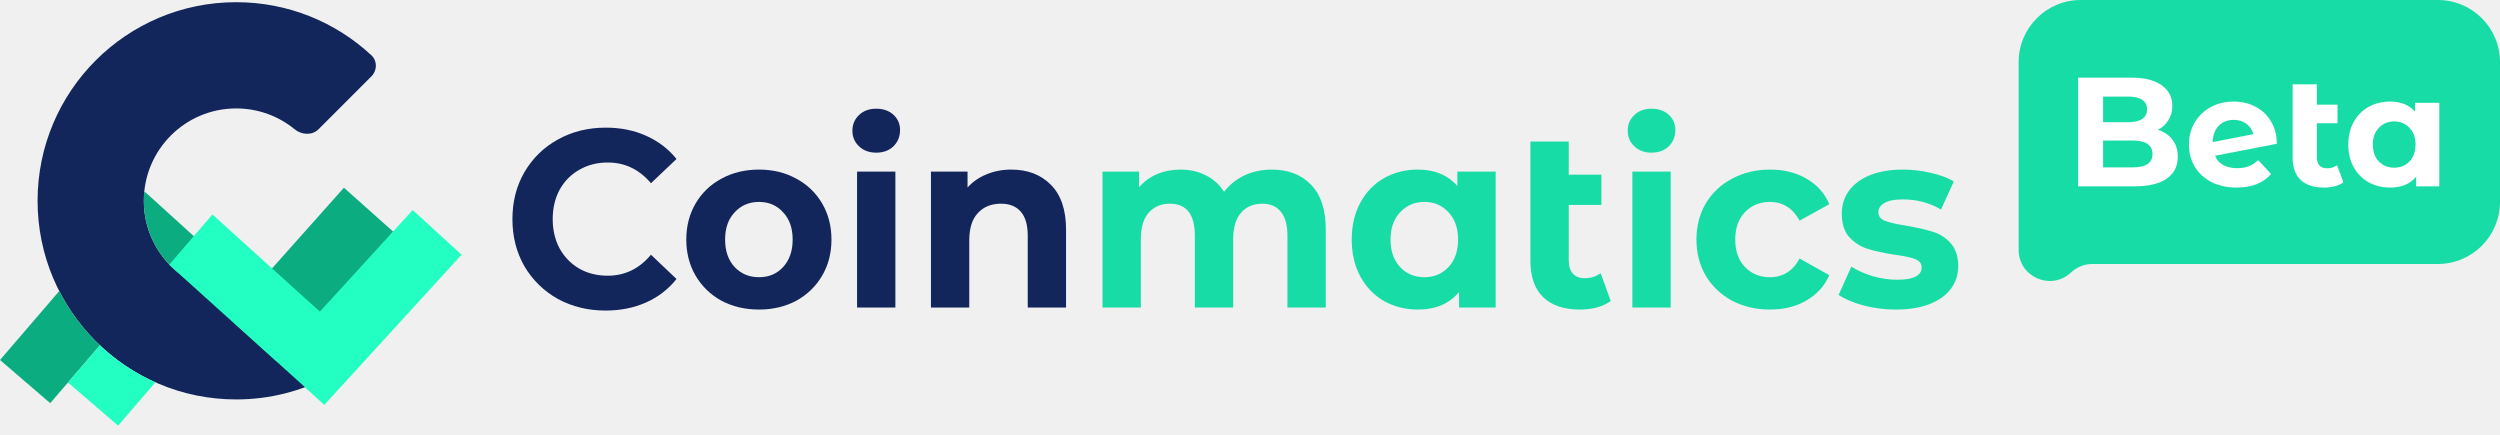
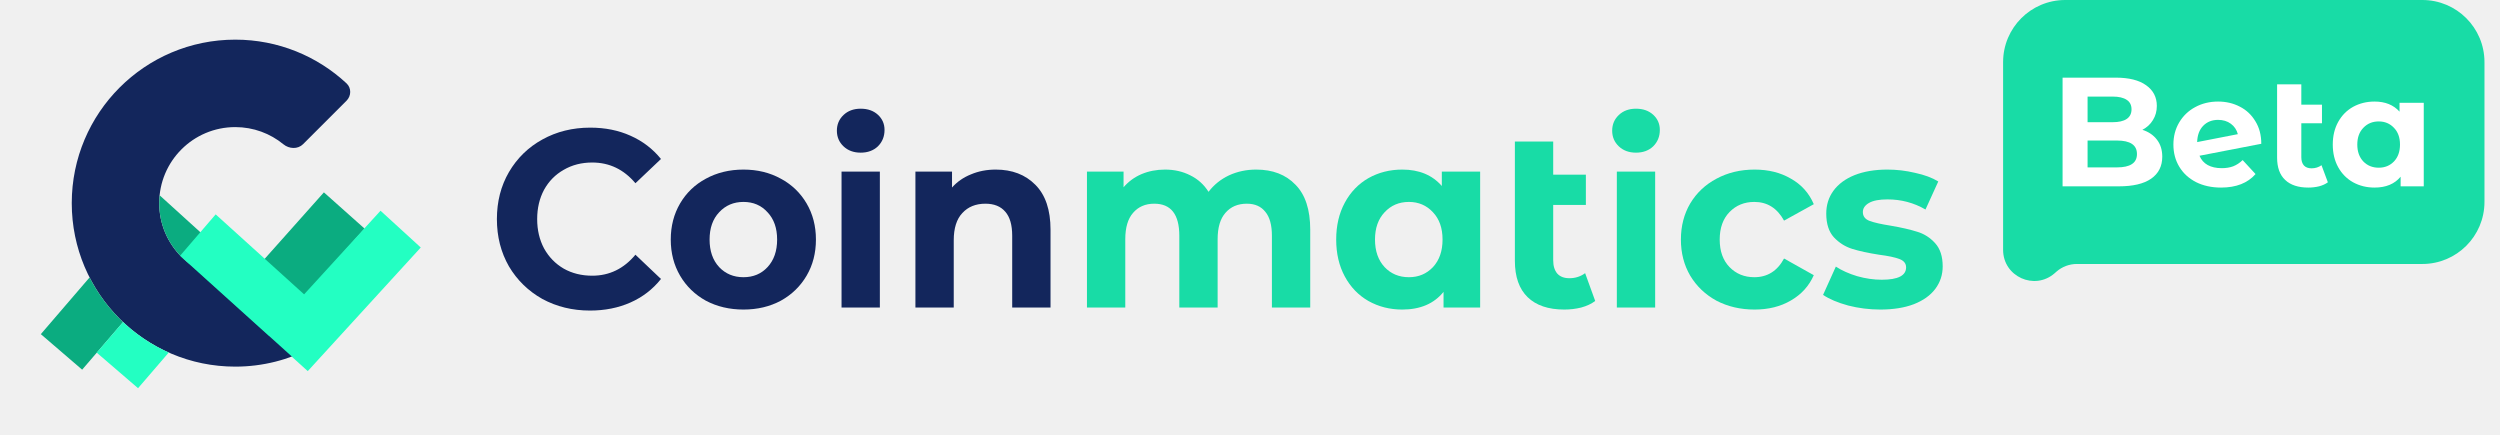
<svg xmlns="http://www.w3.org/2000/svg" width="161" height="28" viewBox="0 0 161 28" fill="none">
-   <path d="M25.676 20.291C23.361 23.577 19.537 25.724 15.212 25.724C8.147 25.724 2.42 19.997 2.42 12.932C2.42 5.868 8.147 0.141 15.212 0.141C18.574 0.141 21.634 1.438 23.917 3.56C24.311 3.926 24.296 4.541 23.916 4.921L20.519 8.319C20.106 8.732 19.43 8.697 18.978 8.327C17.952 7.487 16.641 6.983 15.212 6.983C11.926 6.983 9.262 9.647 9.262 12.932C9.262 16.218 11.926 18.882 15.212 18.882C17.152 18.882 18.875 17.953 19.961 16.516L25.676 20.291Z" fill="#13265C" />
-   <path d="M17.853 23.32L25.331 14.926L22.148 12.089L16.29 18.664L9.321 12.342L9.287 12.381C9.271 12.562 9.262 12.746 9.262 12.932C9.262 14.52 9.884 15.963 10.898 17.03L10.898 17.048L11.052 17.186C11.167 17.299 11.287 17.407 11.411 17.51L17.853 23.32Z" fill="#0BAC80" />
-   <path d="M3.814 18.746C4.485 20.057 5.374 21.238 6.435 22.238L3.233 25.963L0 23.183L3.814 18.746Z" fill="#0BAC80" />
-   <path d="M11.411 17.51L19.643 24.936C19.639 24.937 19.634 24.939 19.63 24.941L20.885 26.076L29.726 16.404L26.578 13.527L20.599 20.069L13.68 13.812L10.898 17.046L10.898 17.048L11.052 17.186C11.167 17.299 11.287 17.407 11.411 17.51Z" fill="#23FFC2" />
-   <path d="M6.433 22.237L4.373 24.631L7.606 27.412L10.007 24.621C8.681 24.03 7.475 23.22 6.433 22.237Z" fill="#23FFC2" />
-   <path d="M38.995 20C37.867 20 36.844 19.75 35.926 19.252C35.02 18.742 34.302 18.042 33.775 17.153C33.258 16.252 33 15.238 33 14.11C33 12.982 33.258 11.973 33.775 11.084C34.302 10.184 35.02 9.484 35.926 8.985C36.844 8.475 37.872 8.22 39.011 8.22C39.971 8.22 40.836 8.394 41.605 8.741C42.386 9.088 43.04 9.587 43.567 10.238L41.922 11.8C41.173 10.91 40.245 10.466 39.138 10.466C38.452 10.466 37.84 10.623 37.303 10.937C36.765 11.241 36.343 11.67 36.037 12.223C35.742 12.776 35.594 13.405 35.594 14.11C35.594 14.815 35.742 15.444 36.037 15.998C36.343 16.551 36.765 16.985 37.303 17.299C37.84 17.603 38.452 17.755 39.138 17.755C40.245 17.755 41.173 17.305 41.922 16.404L43.567 17.966C43.04 18.628 42.386 19.132 41.605 19.479C40.825 19.826 39.955 20 38.995 20Z" fill="#13265C" />
-   <path d="M48.88 19.935C47.983 19.935 47.176 19.745 46.459 19.366C45.753 18.975 45.199 18.438 44.798 17.755C44.398 17.071 44.197 16.296 44.197 15.428C44.197 14.56 44.398 13.785 44.798 13.101C45.199 12.418 45.753 11.886 46.459 11.507C47.176 11.116 47.983 10.921 48.88 10.921C49.776 10.921 50.577 11.116 51.284 11.507C51.99 11.886 52.544 12.418 52.945 13.101C53.346 13.785 53.546 14.56 53.546 15.428C53.546 16.296 53.346 17.071 52.945 17.755C52.544 18.438 51.99 18.975 51.284 19.366C50.577 19.745 49.776 19.935 48.88 19.935ZM48.88 17.852C49.512 17.852 50.029 17.635 50.43 17.201C50.841 16.757 51.047 16.166 51.047 15.428C51.047 14.69 50.841 14.105 50.43 13.671C50.029 13.226 49.512 13.004 48.88 13.004C48.247 13.004 47.725 13.226 47.313 13.671C46.902 14.105 46.697 14.69 46.697 15.428C46.697 16.166 46.902 16.757 47.313 17.201C47.725 17.635 48.247 17.852 48.88 17.852Z" fill="#13265C" />
-   <path d="M55.195 11.051H57.663V19.805H55.195V11.051ZM56.429 9.831C55.976 9.831 55.607 9.695 55.322 9.424C55.037 9.153 54.895 8.817 54.895 8.416C54.895 8.014 55.037 7.678 55.322 7.407C55.607 7.136 55.976 7 56.429 7C56.883 7 57.252 7.13 57.537 7.39C57.821 7.651 57.964 7.976 57.964 8.367C57.964 8.79 57.821 9.142 57.537 9.424C57.252 9.695 56.883 9.831 56.429 9.831Z" fill="#13265C" />
-   <path d="M65.126 10.921C66.181 10.921 67.03 11.247 67.673 11.897C68.327 12.548 68.654 13.514 68.654 14.793V19.805H66.186V15.184C66.186 14.49 66.038 13.975 65.743 13.638C65.448 13.291 65.021 13.118 64.462 13.118C63.84 13.118 63.344 13.318 62.975 13.72C62.606 14.11 62.421 14.696 62.421 15.477V19.805H59.953V11.051H62.31V12.076C62.637 11.708 63.043 11.425 63.528 11.23C64.013 11.024 64.546 10.921 65.126 10.921Z" fill="#13265C" />
-   <path d="M81.899 10.921C82.964 10.921 83.808 11.247 84.43 11.897C85.063 12.537 85.379 13.503 85.379 14.793V19.805H82.911V15.184C82.911 14.49 82.769 13.975 82.484 13.638C82.21 13.291 81.815 13.118 81.298 13.118C80.718 13.118 80.259 13.313 79.922 13.703C79.584 14.083 79.415 14.652 79.415 15.412V19.805H76.948V15.184C76.948 13.806 76.41 13.118 75.334 13.118C74.765 13.118 74.311 13.313 73.974 13.703C73.636 14.083 73.468 14.652 73.468 15.412V19.805H71V11.051H73.357V12.06C73.673 11.691 74.058 11.409 74.512 11.214C74.976 11.019 75.482 10.921 76.03 10.921C76.631 10.921 77.174 11.046 77.66 11.295C78.145 11.534 78.535 11.886 78.83 12.353C79.178 11.897 79.616 11.545 80.143 11.295C80.681 11.046 81.266 10.921 81.899 10.921Z" fill="#18DCA6" />
-   <path d="M96.321 11.051V19.805H93.964V18.796C93.352 19.555 92.466 19.935 91.306 19.935C90.505 19.935 89.777 19.75 89.123 19.382C88.48 19.013 87.974 18.487 87.605 17.803C87.236 17.12 87.051 16.328 87.051 15.428C87.051 14.528 87.236 13.736 87.605 13.053C87.974 12.369 88.48 11.843 89.123 11.474C89.777 11.105 90.505 10.921 91.306 10.921C92.392 10.921 93.241 11.274 93.853 11.979V11.051H96.321ZM91.733 17.852C92.356 17.852 92.872 17.635 93.284 17.201C93.695 16.757 93.9 16.166 93.9 15.428C93.9 14.69 93.695 14.105 93.284 13.671C92.872 13.226 92.356 13.004 91.733 13.004C91.101 13.004 90.579 13.226 90.167 13.671C89.756 14.105 89.55 14.69 89.55 15.428C89.55 16.166 89.756 16.757 90.167 17.201C90.579 17.635 91.101 17.852 91.733 17.852Z" fill="#18DCA6" />
-   <path d="M103.731 19.382C103.488 19.566 103.188 19.707 102.829 19.805C102.481 19.892 102.117 19.935 101.737 19.935C100.715 19.935 99.929 19.669 99.38 19.138C98.832 18.606 98.558 17.825 98.558 16.795V9.115H101.026V11.247H103.13V13.199H101.026V16.762C101.026 17.131 101.115 17.418 101.295 17.625C101.474 17.82 101.732 17.917 102.07 17.917C102.449 17.917 102.787 17.809 103.082 17.592L103.731 19.382Z" fill="#18DCA6" />
-   <path d="M105.124 11.051H107.592V19.805H105.124V11.051ZM106.358 9.831C105.905 9.831 105.536 9.695 105.251 9.424C104.966 9.153 104.824 8.817 104.824 8.416C104.824 8.014 104.966 7.678 105.251 7.407C105.536 7.136 105.905 7 106.358 7C106.812 7 107.181 7.13 107.466 7.39C107.75 7.651 107.893 7.976 107.893 8.367C107.893 8.79 107.75 9.142 107.466 9.424C107.181 9.695 106.812 9.831 106.358 9.831Z" fill="#18DCA6" />
-   <path d="M113.995 19.935C113.088 19.935 112.271 19.745 111.543 19.366C110.826 18.975 110.262 18.438 109.851 17.755C109.45 17.071 109.25 16.296 109.25 15.428C109.25 14.56 109.45 13.785 109.851 13.101C110.262 12.418 110.826 11.886 111.543 11.507C112.271 11.116 113.088 10.921 113.995 10.921C114.892 10.921 115.672 11.116 116.336 11.507C117.011 11.886 117.502 12.434 117.808 13.15L115.893 14.208C115.451 13.405 114.813 13.004 113.979 13.004C113.336 13.004 112.804 13.221 112.382 13.655C111.96 14.088 111.749 14.68 111.749 15.428C111.749 16.177 111.96 16.768 112.382 17.201C112.804 17.635 113.336 17.852 113.979 17.852C114.823 17.852 115.461 17.451 115.893 16.648L117.808 17.722C117.502 18.416 117.011 18.959 116.336 19.349C115.672 19.74 114.892 19.935 113.995 19.935Z" fill="#18DCA6" />
-   <path d="M122.092 19.935C121.385 19.935 120.694 19.848 120.019 19.675C119.344 19.49 118.807 19.262 118.406 18.991L119.228 17.169C119.608 17.418 120.067 17.625 120.605 17.787C121.142 17.939 121.67 18.015 122.186 18.015C123.23 18.015 123.753 17.749 123.753 17.218C123.753 16.968 123.61 16.789 123.325 16.681C123.041 16.572 122.603 16.48 122.012 16.404C121.316 16.296 120.742 16.171 120.288 16.03C119.835 15.889 119.439 15.64 119.102 15.282C118.775 14.924 118.611 14.414 118.611 13.752C118.611 13.199 118.764 12.711 119.07 12.288C119.387 11.854 119.84 11.518 120.431 11.279C121.032 11.04 121.738 10.921 122.55 10.921C123.151 10.921 123.747 10.992 124.338 11.133C124.939 11.263 125.435 11.447 125.825 11.686L125.002 13.492C124.253 13.058 123.436 12.841 122.55 12.841C122.023 12.841 121.628 12.917 121.364 13.069C121.1 13.221 120.968 13.416 120.968 13.655C120.968 13.926 121.111 14.116 121.396 14.224C121.68 14.332 122.134 14.435 122.756 14.533C123.452 14.652 124.021 14.783 124.464 14.924C124.907 15.054 125.292 15.298 125.619 15.656C125.946 16.014 126.109 16.513 126.109 17.153C126.109 17.695 125.951 18.178 125.635 18.601C125.319 19.024 124.855 19.355 124.243 19.593C123.642 19.821 122.925 19.935 122.092 19.935Z" fill="#18DCA6" />
-   <path d="M130 4C130 1.791 131.791 0 134 0H157C159.209 0 161 1.791 161 4V13C161 15.209 159.209 17 157 17H134.751C134.267 17 133.799 17.176 133.434 17.495L133.317 17.598C132.024 18.729 130 17.811 130 16.093V4Z" fill="#18DCA6" />
-   <path d="M138.97 8.36C139.37 8.487 139.683 8.7 139.91 9C140.137 9.293 140.25 9.657 140.25 10.09C140.25 10.703 140.01 11.177 139.53 11.51C139.057 11.837 138.363 12 137.45 12H133.83V5H137.25C138.103 5 138.757 5.163 139.21 5.49C139.67 5.817 139.9 6.26 139.9 6.82C139.9 7.16 139.817 7.463 139.65 7.73C139.49 7.997 139.263 8.207 138.97 8.36ZM135.44 6.22V7.87H137.05C137.45 7.87 137.753 7.8 137.96 7.66C138.167 7.52 138.27 7.313 138.27 7.04C138.27 6.767 138.167 6.563 137.96 6.43C137.753 6.29 137.45 6.22 137.05 6.22H135.44ZM137.33 10.78C137.757 10.78 138.077 10.71 138.29 10.57C138.51 10.43 138.62 10.213 138.62 9.92C138.62 9.34 138.19 9.05 137.33 9.05H135.44V10.78H137.33Z" fill="white" />
-   <path d="M144.077 10.83C144.357 10.83 144.603 10.79 144.817 10.71C145.037 10.623 145.24 10.49 145.427 10.31L146.257 11.21C145.75 11.79 145.01 12.08 144.037 12.08C143.43 12.08 142.893 11.963 142.427 11.73C141.96 11.49 141.6 11.16 141.347 10.74C141.093 10.32 140.967 9.843 140.967 9.31C140.967 8.783 141.09 8.31 141.337 7.89C141.59 7.463 141.933 7.133 142.367 6.9C142.807 6.66 143.3 6.54 143.847 6.54C144.36 6.54 144.827 6.65 145.247 6.87C145.667 7.083 146 7.397 146.247 7.81C146.5 8.217 146.627 8.7 146.627 9.26L142.647 10.03C142.76 10.297 142.937 10.497 143.177 10.63C143.423 10.763 143.723 10.83 144.077 10.83ZM143.847 7.72C143.453 7.72 143.133 7.847 142.887 8.1C142.64 8.353 142.51 8.703 142.497 9.15L145.117 8.64C145.043 8.36 144.893 8.137 144.667 7.97C144.44 7.803 144.167 7.72 143.847 7.72Z" fill="white" />
-   <path d="M150.915 11.74C150.762 11.853 150.572 11.94 150.345 12C150.125 12.053 149.895 12.08 149.655 12.08C149.008 12.08 148.512 11.917 148.165 11.59C147.818 11.263 147.645 10.783 147.645 10.15V5.43H149.205V6.74H150.535V7.94H149.205V10.13C149.205 10.357 149.262 10.533 149.375 10.66C149.488 10.78 149.652 10.84 149.865 10.84C150.105 10.84 150.318 10.773 150.505 10.64L150.915 11.74Z" fill="white" />
-   <path d="M157.09 6.62V12H155.6V11.38C155.214 11.847 154.654 12.08 153.92 12.08C153.414 12.08 152.954 11.967 152.54 11.74C152.134 11.513 151.814 11.19 151.58 10.77C151.347 10.35 151.23 9.863 151.23 9.31C151.23 8.757 151.347 8.27 151.58 7.85C151.814 7.43 152.134 7.107 152.54 6.88C152.954 6.653 153.414 6.54 153.92 6.54C154.607 6.54 155.144 6.757 155.53 7.19V6.62H157.09ZM154.19 10.8C154.584 10.8 154.91 10.667 155.17 10.4C155.43 10.127 155.56 9.763 155.56 9.31C155.56 8.857 155.43 8.497 155.17 8.23C154.91 7.957 154.584 7.82 154.19 7.82C153.79 7.82 153.46 7.957 153.2 8.23C152.94 8.497 152.81 8.857 152.81 9.31C152.81 9.763 152.94 10.127 153.2 10.4C153.46 10.667 153.79 10.8 154.19 10.8Z" fill="white" />
+   <path d="M23.764 19.139C21.858 21.844 18.71 23.611 15.15 23.611C9.335 23.611 4.621 18.897 4.621 13.082C4.621 7.267 9.335 2.553 15.15 2.553C17.918 2.553 20.436 3.621 22.315 5.367C22.639 5.668 22.628 6.175 22.315 6.488L19.518 9.284C19.178 9.625 18.622 9.595 18.25 9.291C17.406 8.599 16.326 8.185 15.15 8.185C12.445 8.185 10.253 10.377 10.253 13.082C10.253 15.786 12.445 17.979 15.15 17.979C16.747 17.979 18.165 17.215 19.059 16.032L23.764 19.139Z" fill="#13265C" />
+   <path d="M17.324 21.632L23.48 14.723L20.859 12.388L16.038 17.799L10.301 12.595L10.274 12.628C10.26 12.777 10.253 12.929 10.253 13.082C10.253 14.389 10.765 15.576 11.599 16.454L11.6 16.469L11.726 16.583C11.821 16.676 11.919 16.765 12.021 16.849L17.324 21.632Z" fill="#0BAC80" />
+   <path d="M5.769 17.867C6.32 18.946 7.053 19.918 7.926 20.742L5.29 23.807L2.629 21.519L5.769 17.867Z" fill="#0BAC80" />
+   <path d="M12.021 16.849L18.798 22.962C18.794 22.963 18.79 22.965 18.786 22.966L19.82 23.9L27.097 15.939L24.506 13.571L19.584 18.956L13.889 13.806L11.599 16.468L11.599 16.469L11.726 16.583C11.821 16.676 11.919 16.765 12.021 16.849Z" fill="#23FFC2" />
+   <path d="M7.924 20.74L6.229 22.711L8.89 25L10.866 22.703C9.775 22.216 8.782 21.549 7.924 20.74Z" fill="#23FFC2" />
+   <path d="M37.995 20C36.867 20 35.844 19.75 34.926 19.252C34.02 18.742 33.302 18.042 32.775 17.153C32.258 16.252 32 15.238 32 14.11C32 12.982 32.258 11.973 32.775 11.084C33.302 10.184 34.02 9.484 34.926 8.985C35.844 8.475 36.872 8.22 38.011 8.22C38.971 8.22 39.836 8.394 40.605 8.741C41.386 9.088 42.04 9.587 42.567 10.238L40.922 11.8C40.173 10.91 39.245 10.466 38.138 10.466C37.452 10.466 36.84 10.623 36.303 10.937C35.765 11.241 35.343 11.67 35.037 12.223C34.742 12.776 34.594 13.405 34.594 14.11C34.594 14.815 34.742 15.444 35.037 15.998C35.343 16.551 35.765 16.985 36.303 17.299C36.84 17.603 37.452 17.755 38.138 17.755C39.245 17.755 40.173 17.305 40.922 16.404L42.567 17.966C42.04 18.628 41.386 19.132 40.605 19.479C39.825 19.826 38.955 20 37.995 20Z" fill="#13265C" />
+   <path d="M47.88 19.935C46.983 19.935 46.176 19.745 45.459 19.366C44.753 18.975 44.199 18.438 43.798 17.755C43.398 17.071 43.197 16.296 43.197 15.428C43.197 14.56 43.398 13.785 43.798 13.101C44.199 12.418 44.753 11.886 45.459 11.507C46.176 11.116 46.983 10.921 47.88 10.921C48.776 10.921 49.577 11.116 50.284 11.507C50.99 11.886 51.544 12.418 51.945 13.101C52.346 13.785 52.546 14.56 52.546 15.428C52.546 16.296 52.346 17.071 51.945 17.755C51.544 18.438 50.99 18.975 50.284 19.366C49.577 19.745 48.776 19.935 47.88 19.935ZM47.88 17.852C48.512 17.852 49.029 17.635 49.43 17.201C49.841 16.757 50.047 16.166 50.047 15.428C50.047 14.69 49.841 14.105 49.43 13.671C49.029 13.226 48.512 13.004 47.88 13.004C47.247 13.004 46.725 13.226 46.313 13.671C45.902 14.105 45.697 14.69 45.697 15.428C45.697 16.166 45.902 16.757 46.313 17.201C46.725 17.635 47.247 17.852 47.88 17.852Z" fill="#13265C" />
+   <path d="M54.195 11.051H56.663V19.805H54.195V11.051ZM55.429 9.831C54.976 9.831 54.607 9.695 54.322 9.424C54.037 9.153 53.895 8.817 53.895 8.416C53.895 8.014 54.037 7.678 54.322 7.407C54.607 7.136 54.976 7 55.429 7C55.883 7 56.252 7.13 56.537 7.39C56.821 7.651 56.964 7.976 56.964 8.367C56.964 8.79 56.821 9.142 56.537 9.424C56.252 9.695 55.883 9.831 55.429 9.831Z" fill="#13265C" />
+   <path d="M64.126 10.921C65.181 10.921 66.03 11.247 66.673 11.897C67.327 12.548 67.654 13.514 67.654 14.793V19.805H65.186V15.184C65.186 14.49 65.038 13.975 64.743 13.638C64.448 13.291 64.021 13.118 63.462 13.118C62.84 13.118 62.344 13.318 61.975 13.72C61.606 14.11 61.421 14.696 61.421 15.477V19.805H58.953V11.051H61.31V12.076C61.637 11.708 62.043 11.425 62.528 11.23C63.014 11.024 63.546 10.921 64.126 10.921Z" fill="#13265C" />
+   <path d="M80.899 10.921C81.964 10.921 82.808 11.247 83.43 11.897C84.063 12.537 84.379 13.503 84.379 14.793V19.805H81.911V15.184C81.911 14.49 81.769 13.975 81.484 13.638C81.21 13.291 80.815 13.118 80.298 13.118C79.718 13.118 79.259 13.313 78.922 13.703C78.584 14.083 78.415 14.652 78.415 15.412V19.805H75.948V15.184C75.948 13.806 75.41 13.118 74.334 13.118C73.765 13.118 73.311 13.313 72.974 13.703C72.636 14.083 72.468 14.652 72.468 15.412V19.805H70V11.051H72.357V12.06C72.673 11.691 73.058 11.409 73.512 11.214C73.976 11.019 74.482 10.921 75.03 10.921C75.631 10.921 76.174 11.046 76.66 11.295C77.145 11.534 77.535 11.886 77.83 12.353C78.178 11.897 78.616 11.545 79.143 11.295C79.681 11.046 80.266 10.921 80.899 10.921Z" fill="#18DCA6" />
+   <path d="M95.321 11.051V19.805H92.964V18.796C92.352 19.555 91.466 19.935 90.306 19.935C89.505 19.935 88.777 19.75 88.123 19.382C87.48 19.013 86.974 18.487 86.605 17.803C86.236 17.12 86.051 16.328 86.051 15.428C86.051 14.528 86.236 13.736 86.605 13.053C86.974 12.369 87.48 11.843 88.123 11.474C88.777 11.105 89.505 10.921 90.306 10.921C91.392 10.921 92.241 11.274 92.853 11.979V11.051H95.321ZM90.733 17.852C91.356 17.852 91.872 17.635 92.284 17.201C92.695 16.757 92.9 16.166 92.9 15.428C92.9 14.69 92.695 14.105 92.284 13.671C91.872 13.226 91.356 13.004 90.733 13.004C90.101 13.004 89.579 13.226 89.167 13.671C88.756 14.105 88.55 14.69 88.55 15.428C88.55 16.166 88.756 16.757 89.167 17.201C89.579 17.635 90.101 17.852 90.733 17.852Z" fill="#18DCA6" />
+   <path d="M102.731 19.382C102.488 19.566 102.188 19.707 101.829 19.805C101.481 19.892 101.117 19.935 100.737 19.935C99.715 19.935 98.929 19.669 98.38 19.138C97.832 18.606 97.558 17.825 97.558 16.795V9.115H100.026V11.247H102.13V13.199H100.026V16.762C100.026 17.131 100.115 17.418 100.295 17.625C100.474 17.82 100.732 17.917 101.07 17.917C101.449 17.917 101.787 17.809 102.082 17.592L102.731 19.382Z" fill="#18DCA6" />
+   <path d="M104.124 11.051H106.592V19.805H104.124V11.051ZM105.358 9.831C104.905 9.831 104.536 9.695 104.251 9.424C103.966 9.153 103.824 8.817 103.824 8.416C103.824 8.014 103.966 7.678 104.251 7.407C104.536 7.136 104.905 7 105.358 7C105.812 7 106.181 7.13 106.466 7.39C106.75 7.651 106.893 7.976 106.893 8.367C106.893 8.79 106.75 9.142 106.466 9.424C106.181 9.695 105.812 9.831 105.358 9.831Z" fill="#18DCA6" />
+   <path d="M112.995 19.935C112.088 19.935 111.271 19.745 110.543 19.366C109.826 18.975 109.262 18.438 108.851 17.755C108.45 17.071 108.25 16.296 108.25 15.428C108.25 14.56 108.45 13.785 108.851 13.101C109.262 12.418 109.826 11.886 110.543 11.507C111.271 11.116 112.088 10.921 112.995 10.921C113.892 10.921 114.672 11.116 115.336 11.507C116.011 11.886 116.502 12.434 116.808 13.15L114.893 14.208C114.451 13.405 113.813 13.004 112.979 13.004C112.336 13.004 111.804 13.221 111.382 13.655C110.96 14.088 110.749 14.68 110.749 15.428C110.749 16.177 110.96 16.768 111.382 17.201C111.804 17.635 112.336 17.852 112.979 17.852C113.823 17.852 114.461 17.451 114.893 16.648L116.808 17.722C116.502 18.416 116.011 18.959 115.336 19.349C114.672 19.74 113.892 19.935 112.995 19.935Z" fill="#18DCA6" />
+   <path d="M121.092 19.935C120.385 19.935 119.694 19.848 119.019 19.675C118.344 19.49 117.807 19.262 117.406 18.991L118.228 17.169C118.608 17.418 119.067 17.625 119.605 17.787C120.142 17.939 120.67 18.015 121.186 18.015C122.23 18.015 122.753 17.749 122.753 17.218C122.753 16.968 122.61 16.789 122.325 16.681C122.041 16.572 121.603 16.48 121.012 16.404C120.316 16.296 119.742 16.171 119.288 16.03C118.835 15.889 118.439 15.64 118.102 15.282C117.775 14.924 117.611 14.414 117.611 13.752C117.611 13.199 117.764 12.711 118.07 12.288C118.387 11.854 118.84 11.518 119.431 11.279C120.032 11.04 120.738 10.921 121.55 10.921C122.151 10.921 122.747 10.992 123.338 11.133C123.939 11.263 124.435 11.447 124.825 11.686L124.002 13.492C123.253 13.058 122.436 12.841 121.55 12.841C121.023 12.841 120.628 12.917 120.364 13.069C120.1 13.221 119.968 13.416 119.968 13.655C119.968 13.926 120.111 14.116 120.396 14.224C120.68 14.332 121.134 14.435 121.756 14.533C122.452 14.652 123.021 14.783 123.464 14.924C123.907 15.054 124.292 15.298 124.619 15.656C124.946 16.014 125.109 16.513 125.109 17.153C125.109 17.695 124.951 18.178 124.635 18.601C124.319 19.024 123.855 19.355 123.243 19.593C122.642 19.821 121.925 19.935 121.092 19.935Z" fill="#18DCA6" />
+   <path d="M129 4C129 1.791 130.791 0 133 0H156C158.209 0 160 1.791 160 4V13C160 15.209 158.209 17 156 17H133.751C133.267 17 132.799 17.176 132.434 17.495L132.317 17.598C131.024 18.729 129 17.811 129 16.093V4Z" fill="#18DCA6" />
+   <path d="M137.97 8.36C138.37 8.487 138.683 8.7 138.91 9C139.137 9.293 139.25 9.657 139.25 10.09C139.25 10.703 139.01 11.177 138.53 11.51C138.057 11.837 137.363 12 136.45 12H132.83V5H136.25C137.103 5 137.757 5.163 138.21 5.49C138.67 5.817 138.9 6.26 138.9 6.82C138.9 7.16 138.817 7.463 138.65 7.73C138.49 7.997 138.263 8.207 137.97 8.36ZM134.44 6.22V7.87H136.05C136.45 7.87 136.753 7.8 136.96 7.66C137.167 7.52 137.27 7.313 137.27 7.04C137.27 6.767 137.167 6.563 136.96 6.43C136.753 6.29 136.45 6.22 136.05 6.22H134.44ZM136.33 10.78C136.757 10.78 137.077 10.71 137.29 10.57C137.51 10.43 137.62 10.213 137.62 9.92C137.62 9.34 137.19 9.05 136.33 9.05H134.44V10.78H136.33Z" fill="white" />
+   <path d="M143.077 10.83C143.357 10.83 143.603 10.79 143.817 10.71C144.037 10.623 144.24 10.49 144.427 10.31L145.257 11.21C144.75 11.79 144.01 12.08 143.037 12.08C142.43 12.08 141.893 11.963 141.427 11.73C140.96 11.49 140.6 11.16 140.347 10.74C140.093 10.32 139.967 9.843 139.967 9.31C139.967 8.783 140.09 8.31 140.337 7.89C140.59 7.463 140.933 7.133 141.367 6.9C141.807 6.66 142.3 6.54 142.847 6.54C143.36 6.54 143.827 6.65 144.247 6.87C144.667 7.083 145 7.397 145.247 7.81C145.5 8.217 145.627 8.7 145.627 9.26L141.647 10.03C141.76 10.297 141.937 10.497 142.177 10.63C142.423 10.763 142.723 10.83 143.077 10.83ZM142.847 7.72C142.453 7.72 142.133 7.847 141.887 8.1C141.64 8.353 141.51 8.703 141.497 9.15L144.117 8.64C144.043 8.36 143.893 8.137 143.667 7.97C143.44 7.803 143.167 7.72 142.847 7.72Z" fill="white" />
+   <path d="M149.915 11.74C149.762 11.853 149.572 11.94 149.345 12C149.125 12.053 148.895 12.08 148.655 12.08C148.008 12.08 147.512 11.917 147.165 11.59C146.818 11.263 146.645 10.783 146.645 10.15V5.43H148.205V6.74H149.535V7.94H148.205V10.13C148.205 10.357 148.262 10.533 148.375 10.66C148.488 10.78 148.652 10.84 148.865 10.84C149.105 10.84 149.318 10.773 149.505 10.64L149.915 11.74Z" fill="white" />
+   <path d="M156.09 6.62V12H154.6V11.38C154.214 11.847 153.654 12.08 152.92 12.08C152.414 12.08 151.954 11.967 151.54 11.74C151.134 11.513 150.814 11.19 150.58 10.77C150.347 10.35 150.23 9.863 150.23 9.31C150.23 8.757 150.347 8.27 150.58 7.85C150.814 7.43 151.134 7.107 151.54 6.88C151.954 6.653 152.414 6.54 152.92 6.54C153.607 6.54 154.144 6.757 154.53 7.19V6.62H156.09ZM153.19 10.8C153.584 10.8 153.91 10.667 154.17 10.4C154.43 10.127 154.56 9.763 154.56 9.31C154.56 8.857 154.43 8.497 154.17 8.23C153.91 7.957 153.584 7.82 153.19 7.82C152.79 7.82 152.46 7.957 152.2 8.23C151.94 8.497 151.81 8.857 151.81 9.31C151.81 9.763 151.94 10.127 152.2 10.4C152.46 10.667 152.79 10.8 153.19 10.8Z" fill="white" />
</svg>
